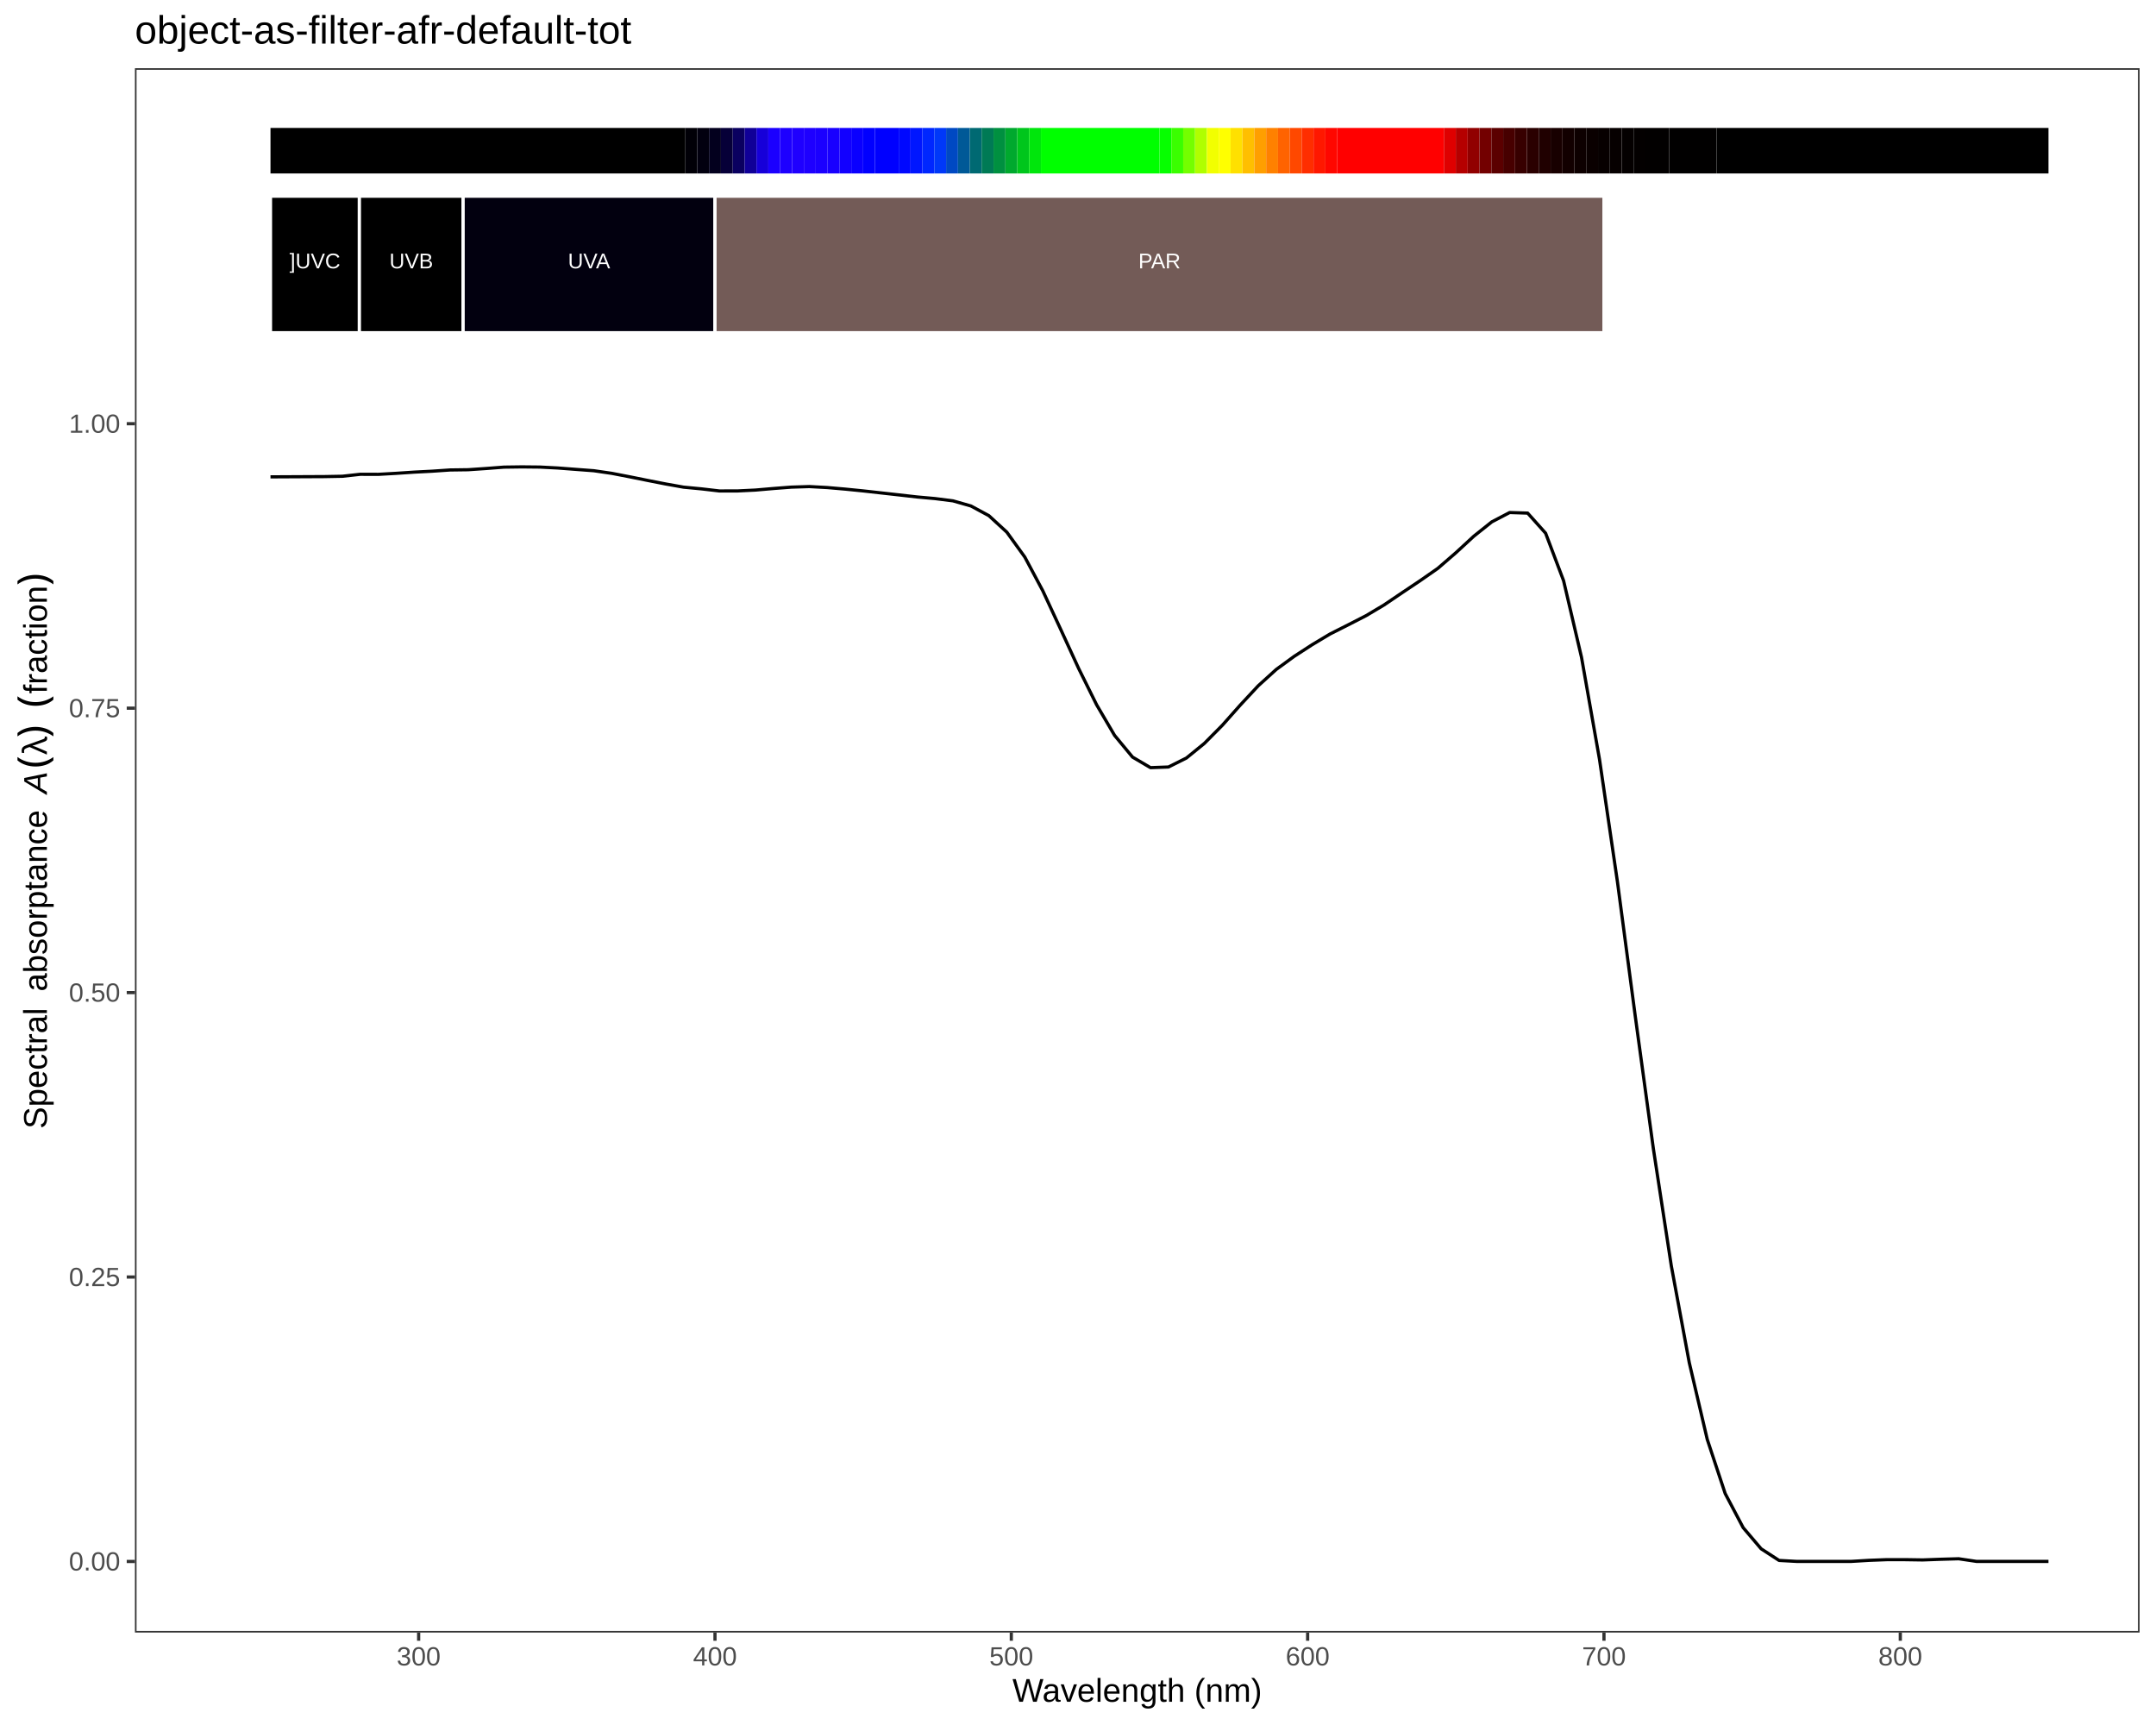
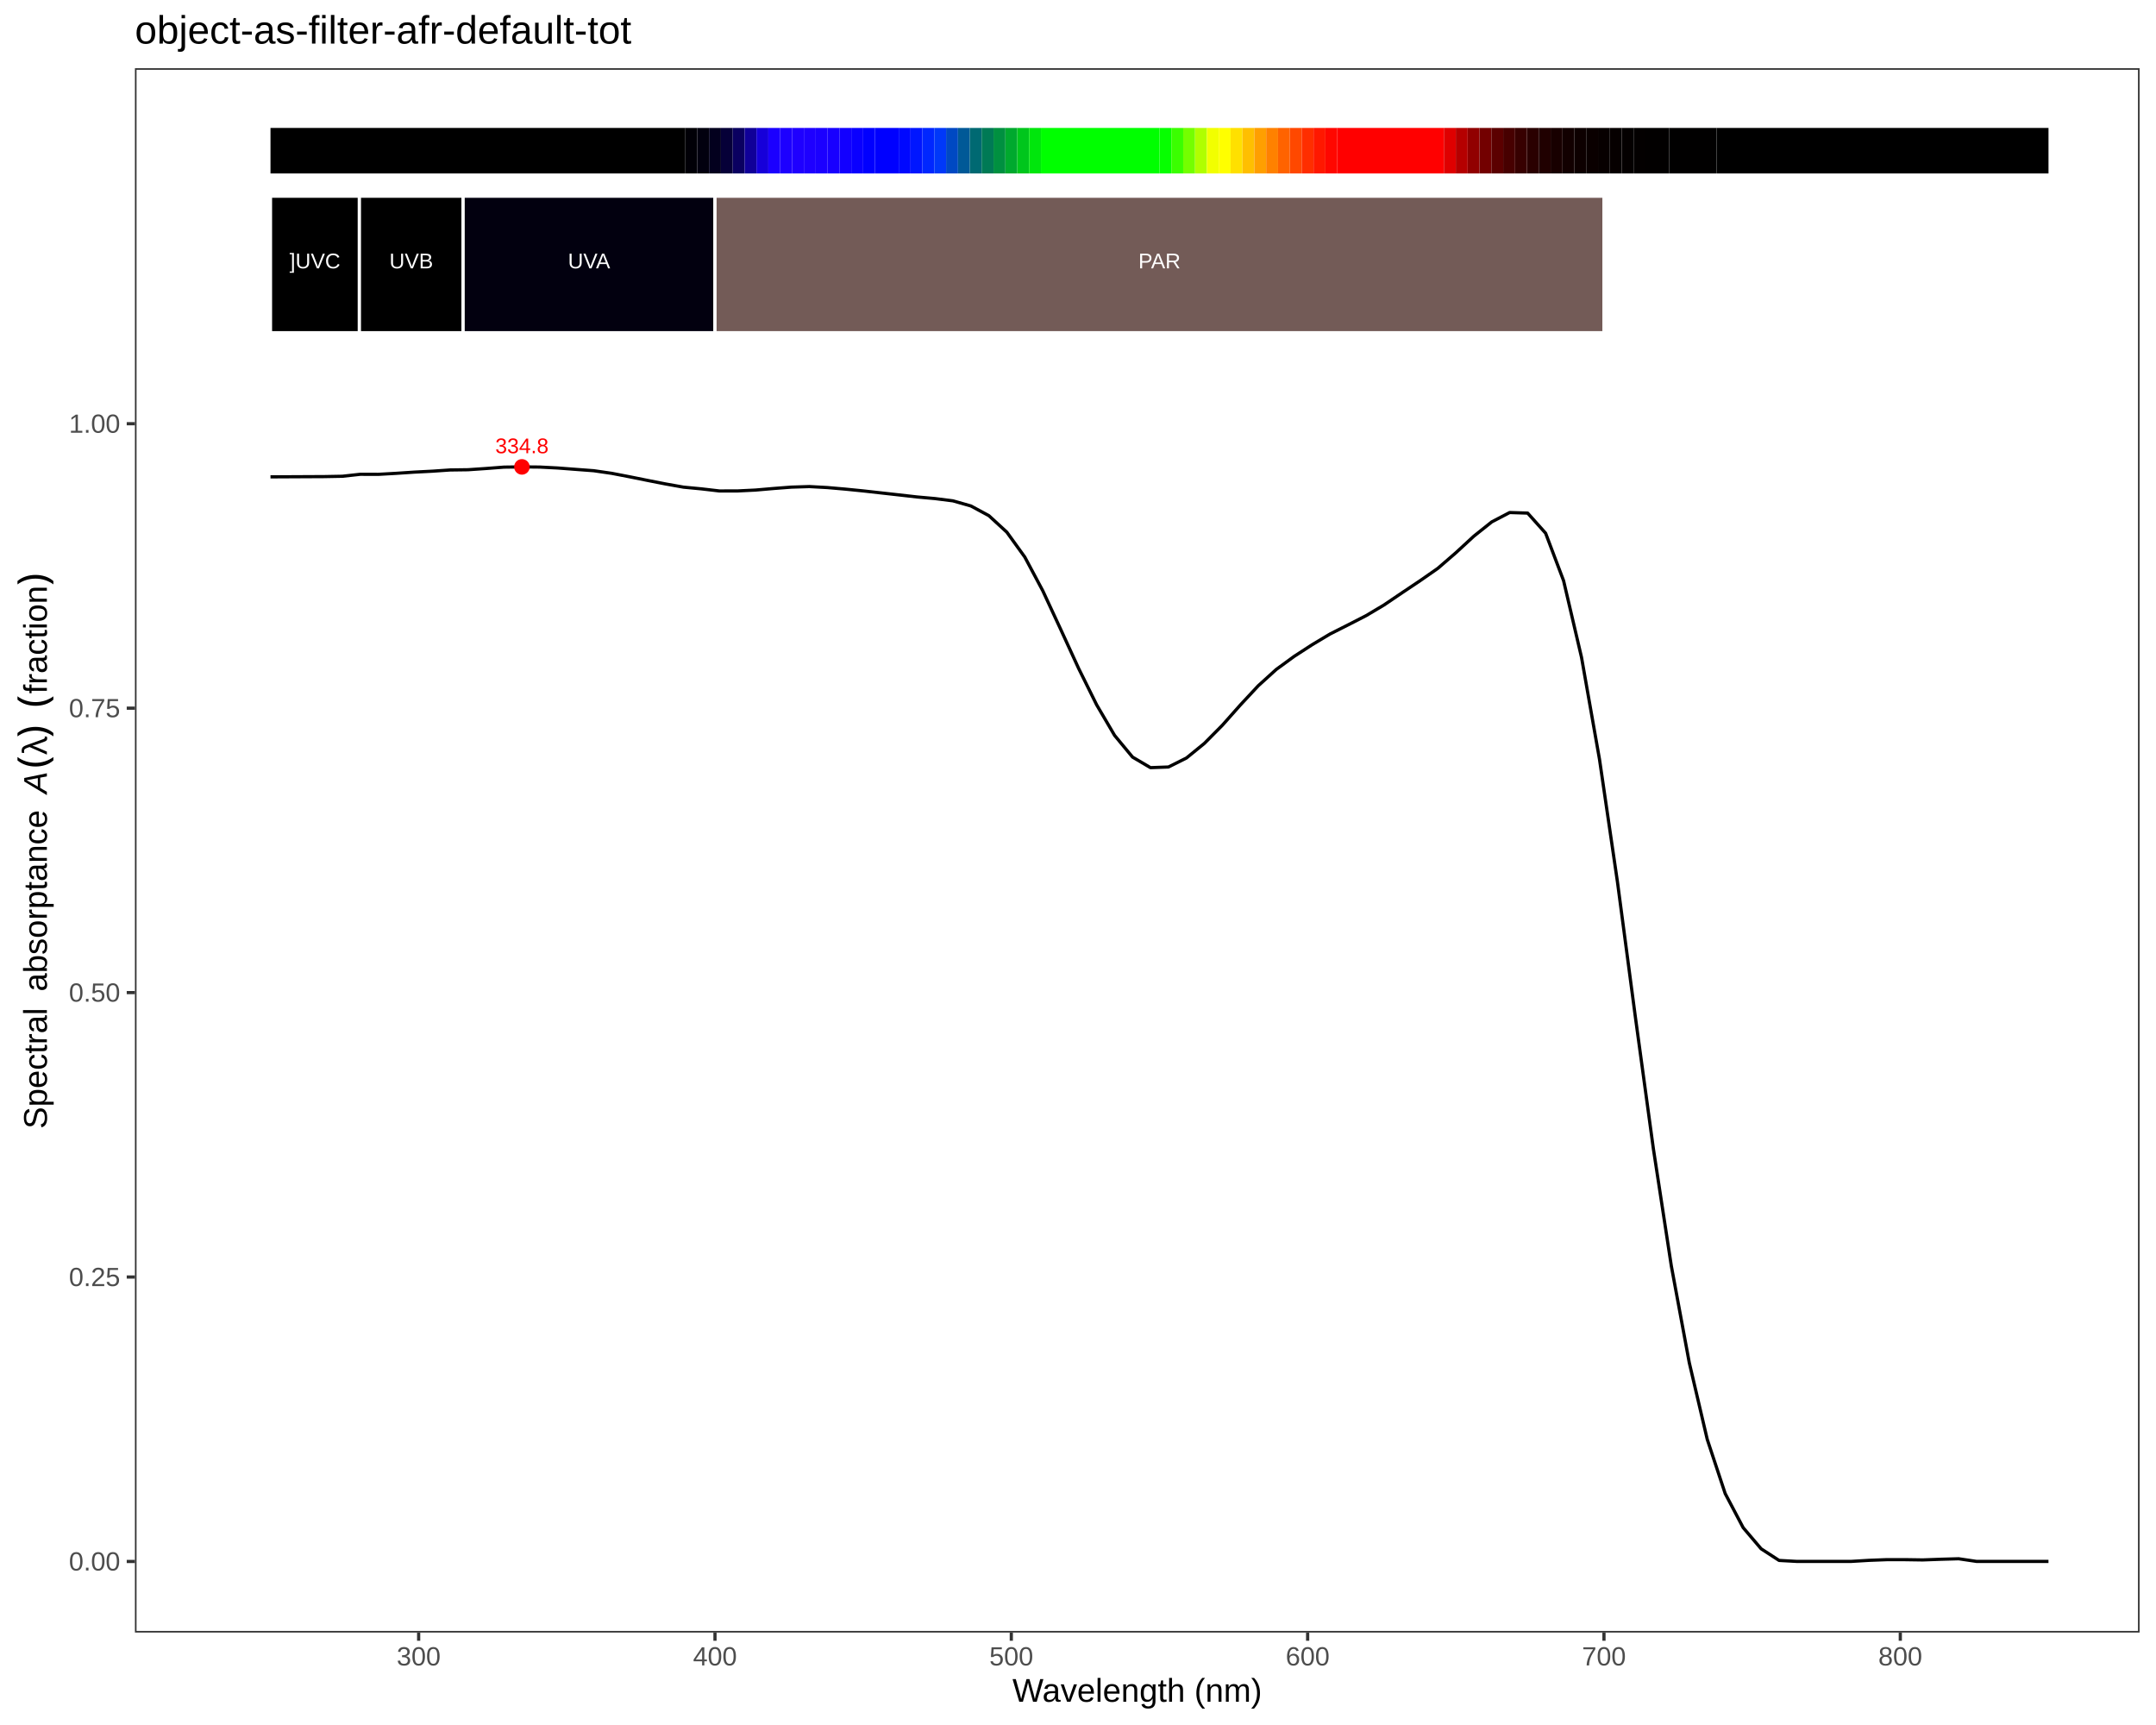
<svg xmlns="http://www.w3.org/2000/svg" viewBox="0 0 720.00 576.00">
  <defs>
    <style type="text/css">
    line, polyline, polygon, path, rect, circle {
      fill: none;
      stroke: #000000;
      stroke-linecap: round;
      stroke-linejoin: round;
      stroke-miterlimit: 10.00;
    }
  </style>
  </defs>
  <rect width="100%" height="100%" style="stroke: none; fill: #FFFFFF;" />
  <rect x="0.00" y="0.00" width="720.00" height="576.00" style="stroke-width: 1.07; stroke: #FFFFFF; fill: #FFFFFF;" />
  <defs>
    <clipPath id="cpNDUuMDZ8NzE0LjUyfDU0NS4xM3wyMi43Nw==">
      <rect x="45.06" y="22.77" width="669.46" height="522.36" />
    </clipPath>
  </defs>
  <rect x="45.06" y="22.77" width="669.46" height="522.36" style="stroke-width: 1.07; stroke: none; fill: #FFFFFF;" clip-path="url(#cpNDUuMDZ8NzE0LjUyfDU0NS4xM3wyMi43Nw==)" />
  <polyline points="90.33,159.23 96.33,159.20 102.33,159.17 108.32,159.14 114.32,159.03 120.32,158.37 126.32,158.39 132.31,158.05 138.31,157.65 144.31,157.34 150.31,156.93 156.30,156.85 162.30,156.44 168.30,155.98 174.30,155.90 180.29,155.96 186.29,156.27 192.29,156.73 198.29,157.18 204.28,158.05 210.28,159.21 216.28,160.42 222.28,161.60 228.28,162.67 234.27,163.24 240.27,163.94 246.27,163.93 252.27,163.64 258.26,163.12 264.26,162.66 270.26,162.47 276.26,162.80 282.25,163.32 288.25,163.92 294.25,164.59 300.25,165.26 306.24,165.94 312.24,166.48 318.24,167.24 324.24,168.95 330.23,172.18 336.23,177.69 342.23,186.00 348.23,197.25 354.22,210.15 360.22,223.22 366.22,235.34 372.22,245.56 378.21,252.80 384.21,256.33 390.21,256.11 396.21,253.11 402.20,248.23 408.20,242.18 414.20,235.42 420.20,228.98 426.19,223.55 432.19,219.17 438.19,215.28 444.19,211.69 450.19,208.66 456.18,205.59 462.18,202.02 468.18,197.96 474.18,193.95 480.17,189.78 486.17,184.59 492.17,179.06 498.17,174.27 504.16,171.14 510.16,171.33 516.16,178.04 522.16,193.90 528.15,219.50 534.15,253.52 540.15,294.47 546.15,339.71 552.14,383.53 558.14,422.70 564.14,455.04 570.14,480.63 576.13,498.72 582.13,510.10 588.13,517.16 594.13,521.05 600.12,521.38 606.12,521.38 612.12,521.38 618.12,521.38 624.11,521.02 630.11,520.79 636.11,520.79 642.11,520.88 648.10,520.66 654.10,520.49 660.10,521.38 666.10,521.38 672.10,521.38 678.09,521.38 684.09,521.38 " style="stroke-width: 1.07; stroke-linecap: butt;" clip-path="url(#cpNDUuMDZ8NzE0LjUyfDU0NS4xM3wyMi43Nw==)" />
+   <g clip-path="url(#cpNDUuMDZ8NzE0LjUyfDU0NS4xM3wyMi43Nw==)">
+     <text x="165.41" y="151.34" style="font-size: 7.11px; fill: #FF0000; font-family: Liberation Sans;" textLength="17.78px" lengthAdjust="spacingAndGlyphs">334.8</text>
+   </g>
+   <circle cx="174.30" cy="155.90" r="1.95pt" style="stroke-width: 0.71; stroke: none; fill: #FF0000;" clip-path="url(#cpNDUuMDZ8NzE0LjUyfDU0NS4xM3wyMi43Nw==)" />
  <rect x="90.33" y="42.72" width="138.54" height="15.20" style="stroke-width: 1.07; stroke: none; stroke-linecap: square; stroke-linejoin: miter; fill: #000000;" clip-path="url(#cpNDUuMDZ8NzE0LjUyfDU0NS4xM3wyMi43Nw==)" />
  <rect x="228.87" y="42.72" width="3.96" height="15.20" style="stroke-width: 1.07; stroke: none; stroke-linecap: square; stroke-linejoin: miter; fill: #010007;" clip-path="url(#cpNDUuMDZ8NzE0LjUyfDU0NS4xM3wyMi43Nw==)" />
  <rect x="232.83" y="42.72" width="3.96" height="15.20" style="stroke-width: 1.07; stroke: none; stroke-linecap: square; stroke-linejoin: miter; fill: #02000F;" clip-path="url(#cpNDUuMDZ8NzE0LjUyfDU0NS4xM3wyMi43Nw==)" />
  <rect x="236.79" y="42.72" width="3.96" height="15.20" style="stroke-width: 1.07; stroke: none; stroke-linecap: square; stroke-linejoin: miter; fill: #03001E;" clip-path="url(#cpNDUuMDZ8NzE0LjUyfDU0NS4xM3wyMi43Nw==)" />
  <rect x="240.75" y="42.72" width="3.96" height="15.20" style="stroke-width: 1.07; stroke: none; stroke-linecap: square; stroke-linejoin: miter; fill: #060038;" clip-path="url(#cpNDUuMDZ8NzE0LjUyfDU0NS4xM3wyMi43Nw==)" />
  <rect x="244.71" y="42.72" width="3.96" height="15.20" style="stroke-width: 1.07; stroke: none; stroke-linecap: square; stroke-linejoin: miter; fill: #0A0060;" clip-path="url(#cpNDUuMDZ8NzE0LjUyfDU0NS4xM3wyMi43Nw==)" />
  <rect x="248.67" y="42.72" width="3.96" height="15.20" style="stroke-width: 1.07; stroke: none; stroke-linecap: square; stroke-linejoin: miter; fill: #100098;" clip-path="url(#cpNDUuMDZ8NzE0LjUyfDU0NS4xM3wyMi43Nw==)" />
  <rect x="252.63" y="42.72" width="3.96" height="15.20" style="stroke-width: 1.07; stroke: none; stroke-linecap: square; stroke-linejoin: miter; fill: #1600D9;" clip-path="url(#cpNDUuMDZ8NzE0LjUyfDU0NS4xM3wyMi43Nw==)" />
  <rect x="256.58" y="42.72" width="3.96" height="15.20" style="stroke-width: 1.07; stroke: none; stroke-linecap: square; stroke-linejoin: miter; fill: #1B00FF;" clip-path="url(#cpNDUuMDZ8NzE0LjUyfDU0NS4xM3wyMi43Nw==)" />
  <rect x="260.54" y="42.72" width="3.96" height="15.20" style="stroke-width: 1.07; stroke: none; stroke-linecap: square; stroke-linejoin: miter; fill: #1D00FF;" clip-path="url(#cpNDUuMDZ8NzE0LjUyfDU0NS4xM3wyMi43Nw==)" />
  <rect x="264.50" y="42.72" width="3.96" height="15.20" style="stroke-width: 1.07; stroke: none; stroke-linecap: square; stroke-linejoin: miter; fill: #1F00FF;" clip-path="url(#cpNDUuMDZ8NzE0LjUyfDU0NS4xM3wyMi43Nw==)" />
  <rect x="268.46" y="42.72" width="3.96" height="15.20" style="stroke-width: 1.07; stroke: none; stroke-linecap: square; stroke-linejoin: miter; fill: #1E00FF;" clip-path="url(#cpNDUuMDZ8NzE0LjUyfDU0NS4xM3wyMi43Nw==)" />
  <rect x="272.42" y="42.72" width="3.96" height="15.20" style="stroke-width: 1.07; stroke: none; stroke-linecap: square; stroke-linejoin: miter; fill: #1B00FF;" clip-path="url(#cpNDUuMDZ8NzE0LjUyfDU0NS4xM3wyMi43Nw==)" />
  <rect x="276.38" y="42.72" width="3.96" height="15.20" style="stroke-width: 1.07; stroke: none; stroke-linecap: square; stroke-linejoin: miter; fill: #1800FF;" clip-path="url(#cpNDUuMDZ8NzE0LjUyfDU0NS4xM3wyMi43Nw==)" />
  <rect x="280.33" y="42.72" width="3.96" height="15.20" style="stroke-width: 1.07; stroke: none; stroke-linecap: square; stroke-linejoin: miter; fill: #1200FF;" clip-path="url(#cpNDUuMDZ8NzE0LjUyfDU0NS4xM3wyMi43Nw==)" />
  <rect x="284.29" y="42.72" width="3.96" height="15.20" style="stroke-width: 1.07; stroke: none; stroke-linecap: square; stroke-linejoin: miter; fill: #0A00FF;" clip-path="url(#cpNDUuMDZ8NzE0LjUyfDU0NS4xM3wyMi43Nw==)" />
  <rect x="288.25" y="42.72" width="3.96" height="15.20" style="stroke-width: 1.07; stroke: none; stroke-linecap: square; stroke-linejoin: miter; fill: #0100FF;" clip-path="url(#cpNDUuMDZ8NzE0LjUyfDU0NS4xM3wyMi43Nw==)" />
  <rect x="292.21" y="42.72" width="7.92" height="15.20" style="stroke-width: 1.07; stroke: none; stroke-linecap: square; stroke-linejoin: miter; fill: #0000FF;" clip-path="url(#cpNDUuMDZ8NzE0LjUyfDU0NS4xM3wyMi43Nw==)" />
  <rect x="300.13" y="42.72" width="3.96" height="15.20" style="stroke-width: 1.07; stroke: none; stroke-linecap: square; stroke-linejoin: miter; fill: #0008FF;" clip-path="url(#cpNDUuMDZ8NzE0LjUyfDU0NS4xM3wyMi43Nw==)" />
  <rect x="304.08" y="42.72" width="3.96" height="15.20" style="stroke-width: 1.07; stroke: none; stroke-linecap: square; stroke-linejoin: miter; fill: #0016FF;" clip-path="url(#cpNDUuMDZ8NzE0LjUyfDU0NS4xM3wyMi43Nw==)" />
  <rect x="308.04" y="42.72" width="3.96" height="15.20" style="stroke-width: 1.07; stroke: none; stroke-linecap: square; stroke-linejoin: miter; fill: #0027FF;" clip-path="url(#cpNDUuMDZ8NzE0LjUyfDU0NS4xM3wyMi43Nw==)" />
  <rect x="312.00" y="42.72" width="3.96" height="15.20" style="stroke-width: 1.07; stroke: none; stroke-linecap: square; stroke-linejoin: miter; fill: #0038F9;" clip-path="url(#cpNDUuMDZ8NzE0LjUyfDU0NS4xM3wyMi43Nw==)" />
  <rect x="315.96" y="42.72" width="3.96" height="15.20" style="stroke-width: 1.07; stroke: none; stroke-linecap: square; stroke-linejoin: miter; fill: #0049C3;" clip-path="url(#cpNDUuMDZ8NzE0LjUyfDU0NS4xM3wyMi43Nw==)" />
  <rect x="319.92" y="42.72" width="3.96" height="15.20" style="stroke-width: 1.07; stroke: none; stroke-linecap: square; stroke-linejoin: miter; fill: #005997;" clip-path="url(#cpNDUuMDZ8NzE0LjUyfDU0NS4xM3wyMi43Nw==)" />
  <rect x="323.88" y="42.72" width="3.96" height="15.20" style="stroke-width: 1.07; stroke: none; stroke-linecap: square; stroke-linejoin: miter; fill: #006972;" clip-path="url(#cpNDUuMDZ8NzE0LjUyfDU0NS4xM3wyMi43Nw==)" />
  <rect x="327.83" y="42.72" width="3.96" height="15.20" style="stroke-width: 1.07; stroke: none; stroke-linecap: square; stroke-linejoin: miter; fill: #007A55;" clip-path="url(#cpNDUuMDZ8NzE0LjUyfDU0NS4xM3wyMi43Nw==)" />
  <rect x="331.79" y="42.72" width="3.96" height="15.20" style="stroke-width: 1.07; stroke: none; stroke-linecap: square; stroke-linejoin: miter; fill: #009040;" clip-path="url(#cpNDUuMDZ8NzE0LjUyfDU0NS4xM3wyMi43Nw==)" />
  <rect x="335.75" y="42.72" width="3.96" height="15.20" style="stroke-width: 1.07; stroke: none; stroke-linecap: square; stroke-linejoin: miter; fill: #00A92E;" clip-path="url(#cpNDUuMDZ8NzE0LjUyfDU0NS4xM3wyMi43Nw==)" />
  <rect x="339.71" y="42.72" width="3.96" height="15.20" style="stroke-width: 1.07; stroke: none; stroke-linecap: square; stroke-linejoin: miter; fill: #00C61C;" clip-path="url(#cpNDUuMDZ8NzE0LjUyfDU0NS4xM3wyMi43Nw==)" />
  <rect x="343.67" y="42.72" width="3.96" height="15.20" style="stroke-width: 1.07; stroke: none; stroke-linecap: square; stroke-linejoin: miter; fill: #00E60C;" clip-path="url(#cpNDUuMDZ8NzE0LjUyfDU0NS4xM3wyMi43Nw==)" />
  <rect x="347.63" y="42.72" width="39.58" height="15.20" style="stroke-width: 1.07; stroke: none; stroke-linecap: square; stroke-linejoin: miter; fill: #00FF00;" clip-path="url(#cpNDUuMDZ8NzE0LjUyfDU0NS4xM3wyMi43Nw==)" />
  <rect x="387.21" y="42.72" width="3.96" height="15.20" style="stroke-width: 1.07; stroke: none; stroke-linecap: square; stroke-linejoin: miter; fill: #06FF00;" clip-path="url(#cpNDUuMDZ8NzE0LjUyfDU0NS4xM3wyMi43Nw==)" />
  <rect x="391.17" y="42.72" width="3.96" height="15.20" style="stroke-width: 1.07; stroke: none; stroke-linecap: square; stroke-linejoin: miter; fill: #3AFF00;" clip-path="url(#cpNDUuMDZ8NzE0LjUyfDU0NS4xM3wyMi43Nw==)" />
  <rect x="395.13" y="42.72" width="3.96" height="15.20" style="stroke-width: 1.07; stroke: none; stroke-linecap: square; stroke-linejoin: miter; fill: #74FF00;" clip-path="url(#cpNDUuMDZ8NzE0LjUyfDU0NS4xM3wyMi43Nw==)" />
  <rect x="399.09" y="42.72" width="3.96" height="15.20" style="stroke-width: 1.07; stroke: none; stroke-linecap: square; stroke-linejoin: miter; fill: #B0FF00;" clip-path="url(#cpNDUuMDZ8NzE0LjUyfDU0NS4xM3wyMi43Nw==)" />
  <rect x="403.04" y="42.72" width="3.96" height="15.20" style="stroke-width: 1.07; stroke: none; stroke-linecap: square; stroke-linejoin: miter; fill: #F2FF00;" clip-path="url(#cpNDUuMDZ8NzE0LjUyfDU0NS4xM3wyMi43Nw==)" />
  <rect x="407.00" y="42.72" width="3.96" height="15.20" style="stroke-width: 1.07; stroke: none; stroke-linecap: square; stroke-linejoin: miter; fill: #FFFF00;" clip-path="url(#cpNDUuMDZ8NzE0LjUyfDU0NS4xM3wyMi43Nw==)" />
  <rect x="410.96" y="42.72" width="3.96" height="15.20" style="stroke-width: 1.07; stroke: none; stroke-linecap: square; stroke-linejoin: miter; fill: #FFE000;" clip-path="url(#cpNDUuMDZ8NzE0LjUyfDU0NS4xM3wyMi43Nw==)" />
  <rect x="414.92" y="42.72" width="3.96" height="15.20" style="stroke-width: 1.07; stroke: none; stroke-linecap: square; stroke-linejoin: miter; fill: #FFBF00;" clip-path="url(#cpNDUuMDZ8NzE0LjUyfDU0NS4xM3wyMi43Nw==)" />
  <rect x="418.88" y="42.72" width="3.96" height="15.20" style="stroke-width: 1.07; stroke: none; stroke-linecap: square; stroke-linejoin: miter; fill: #FF9F00;" clip-path="url(#cpNDUuMDZ8NzE0LjUyfDU0NS4xM3wyMi43Nw==)" />
  <rect x="422.84" y="42.72" width="3.96" height="15.20" style="stroke-width: 1.07; stroke: none; stroke-linecap: square; stroke-linejoin: miter; fill: #FF8100;" clip-path="url(#cpNDUuMDZ8NzE0LjUyfDU0NS4xM3wyMi43Nw==)" />
  <rect x="426.79" y="42.72" width="3.96" height="15.20" style="stroke-width: 1.07; stroke: none; stroke-linecap: square; stroke-linejoin: miter; fill: #FF6300;" clip-path="url(#cpNDUuMDZ8NzE0LjUyfDU0NS4xM3wyMi43Nw==)" />
  <rect x="430.75" y="42.72" width="3.96" height="15.20" style="stroke-width: 1.07; stroke: none; stroke-linecap: square; stroke-linejoin: miter; fill: #FF4800;" clip-path="url(#cpNDUuMDZ8NzE0LjUyfDU0NS4xM3wyMi43Nw==)" />
  <rect x="434.71" y="42.72" width="3.96" height="15.20" style="stroke-width: 1.07; stroke: none; stroke-linecap: square; stroke-linejoin: miter; fill: #FF2E00;" clip-path="url(#cpNDUuMDZ8NzE0LjUyfDU0NS4xM3wyMi43Nw==)" />
  <rect x="438.67" y="42.72" width="3.96" height="15.20" style="stroke-width: 1.07; stroke: none; stroke-linecap: square; stroke-linejoin: miter; fill: #FF1800;" clip-path="url(#cpNDUuMDZ8NzE0LjUyfDU0NS4xM3wyMi43Nw==)" />
  <rect x="442.63" y="42.72" width="3.96" height="15.20" style="stroke-width: 1.07; stroke: none; stroke-linecap: square; stroke-linejoin: miter; fill: #FF0700;" clip-path="url(#cpNDUuMDZ8NzE0LjUyfDU0NS4xM3wyMi43Nw==)" />
  <rect x="446.59" y="42.72" width="35.63" height="15.20" style="stroke-width: 1.07; stroke: none; stroke-linecap: square; stroke-linejoin: miter; fill: #FF0000;" clip-path="url(#cpNDUuMDZ8NzE0LjUyfDU0NS4xM3wyMi43Nw==)" />
  <rect x="482.21" y="42.72" width="3.96" height="15.20" style="stroke-width: 1.07; stroke: none; stroke-linecap: square; stroke-linejoin: miter; fill: #DF0000;" clip-path="url(#cpNDUuMDZ8NzE0LjUyfDU0NS4xM3wyMi43Nw==)" />
  <rect x="486.17" y="42.72" width="3.96" height="15.20" style="stroke-width: 1.07; stroke: none; stroke-linecap: square; stroke-linejoin: miter; fill: #B50000;" clip-path="url(#cpNDUuMDZ8NzE0LjUyfDU0NS4xM3wyMi43Nw==)" />
  <rect x="490.13" y="42.72" width="3.96" height="15.20" style="stroke-width: 1.07; stroke: none; stroke-linecap: square; stroke-linejoin: miter; fill: #910000;" clip-path="url(#cpNDUuMDZ8NzE0LjUyfDU0NS4xM3wyMi43Nw==)" />
  <rect x="494.09" y="42.72" width="3.96" height="15.20" style="stroke-width: 1.07; stroke: none; stroke-linecap: square; stroke-linejoin: miter; fill: #730000;" clip-path="url(#cpNDUuMDZ8NzE0LjUyfDU0NS4xM3wyMi43Nw==)" />
  <rect x="498.05" y="42.72" width="3.96" height="15.20" style="stroke-width: 1.07; stroke: none; stroke-linecap: square; stroke-linejoin: miter; fill: #5B0000;" clip-path="url(#cpNDUuMDZ8NzE0LjUyfDU0NS4xM3wyMi43Nw==)" />
  <rect x="502.00" y="42.72" width="3.96" height="15.20" style="stroke-width: 1.07; stroke: none; stroke-linecap: square; stroke-linejoin: miter; fill: #470000;" clip-path="url(#cpNDUuMDZ8NzE0LjUyfDU0NS4xM3wyMi43Nw==)" />
  <rect x="505.96" y="42.72" width="3.96" height="15.20" style="stroke-width: 1.07; stroke: none; stroke-linecap: square; stroke-linejoin: miter; fill: #370000;" clip-path="url(#cpNDUuMDZ8NzE0LjUyfDU0NS4xM3wyMi43Nw==)" />
  <rect x="509.92" y="42.72" width="3.96" height="15.20" style="stroke-width: 1.07; stroke: none; stroke-linecap: square; stroke-linejoin: miter; fill: #2A0000;" clip-path="url(#cpNDUuMDZ8NzE0LjUyfDU0NS4xM3wyMi43Nw==)" />
  <rect x="513.88" y="42.72" width="3.96" height="15.20" style="stroke-width: 1.07; stroke: none; stroke-linecap: square; stroke-linejoin: miter; fill: #200000;" clip-path="url(#cpNDUuMDZ8NzE0LjUyfDU0NS4xM3wyMi43Nw==)" />
  <rect x="517.84" y="42.72" width="3.96" height="15.20" style="stroke-width: 1.07; stroke: none; stroke-linecap: square; stroke-linejoin: miter; fill: #180000;" clip-path="url(#cpNDUuMDZ8NzE0LjUyfDU0NS4xM3wyMi43Nw==)" />
  <rect x="521.80" y="42.72" width="3.96" height="15.20" style="stroke-width: 1.07; stroke: none; stroke-linecap: square; stroke-linejoin: miter; fill: #120000;" clip-path="url(#cpNDUuMDZ8NzE0LjUyfDU0NS4xM3wyMi43Nw==)" />
  <rect x="525.75" y="42.72" width="3.96" height="15.20" style="stroke-width: 1.07; stroke: none; stroke-linecap: square; stroke-linejoin: miter; fill: #0D0000;" clip-path="url(#cpNDUuMDZ8NzE0LjUyfDU0NS4xM3wyMi43Nw==)" />
  <rect x="529.71" y="42.72" width="3.96" height="15.20" style="stroke-width: 1.07; stroke: none; stroke-linecap: square; stroke-linejoin: miter; fill: #0A0000;" clip-path="url(#cpNDUuMDZ8NzE0LjUyfDU0NS4xM3wyMi43Nw==)" />
  <rect x="533.67" y="42.72" width="3.96" height="15.20" style="stroke-width: 1.07; stroke: none; stroke-linecap: square; stroke-linejoin: miter; fill: #070000;" clip-path="url(#cpNDUuMDZ8NzE0LjUyfDU0NS4xM3wyMi43Nw==)" />
  <rect x="537.63" y="42.72" width="3.96" height="15.20" style="stroke-width: 1.07; stroke: none; stroke-linecap: square; stroke-linejoin: miter; fill: #060000;" clip-path="url(#cpNDUuMDZ8NzE0LjUyfDU0NS4xM3wyMi43Nw==)" />
  <rect x="541.59" y="42.72" width="3.96" height="15.20" style="stroke-width: 1.07; stroke: none; stroke-linecap: square; stroke-linejoin: miter; fill: #040000;" clip-path="url(#cpNDUuMDZ8NzE0LjUyfDU0NS4xM3wyMi43Nw==)" />
  <rect x="545.55" y="42.72" width="3.96" height="15.20" style="stroke-width: 1.07; stroke: none; stroke-linecap: square; stroke-linejoin: miter; fill: #030000;" clip-path="url(#cpNDUuMDZ8NzE0LjUyfDU0NS4xM3wyMi43Nw==)" />
  <rect x="549.50" y="42.72" width="7.92" height="15.20" style="stroke-width: 1.07; stroke: none; stroke-linecap: square; stroke-linejoin: miter; fill: #020000;" clip-path="url(#cpNDUuMDZ8NzE0LjUyfDU0NS4xM3wyMi43Nw==)" />
  <rect x="557.42" y="42.72" width="15.83" height="15.20" style="stroke-width: 1.07; stroke: none; stroke-linecap: square; stroke-linejoin: miter; fill: #010000;" clip-path="url(#cpNDUuMDZ8NzE0LjUyfDU0NS4xM3wyMi43Nw==)" />
  <rect x="573.26" y="42.72" width="110.84" height="15.20" style="stroke-width: 1.07; stroke: none; stroke-linecap: square; stroke-linejoin: miter; fill: #000000;" clip-path="url(#cpNDUuMDZ8NzE0LjUyfDU0NS4xM3wyMi43Nw==)" />
  <rect x="90.33" y="65.51" width="29.69" height="45.59" style="stroke-width: 1.07; stroke: #FFFFFF; stroke-linecap: square; stroke-linejoin: miter; fill: #000000;" clip-path="url(#cpNDUuMDZ8NzE0LjUyfDU0NS4xM3wyMi43Nw==)" />
  <rect x="120.02" y="65.51" width="34.64" height="45.59" style="stroke-width: 1.07; stroke: #FFFFFF; stroke-linecap: square; stroke-linejoin: miter; fill: #000000;" clip-path="url(#cpNDUuMDZ8NzE0LjUyfDU0NS4xM3wyMi43Nw==)" />
  <rect x="154.66" y="65.51" width="84.12" height="45.59" style="stroke-width: 1.07; stroke: #FFFFFF; stroke-linecap: square; stroke-linejoin: miter; fill: #02000F;" clip-path="url(#cpNDUuMDZ8NzE0LjUyfDU0NS4xM3wyMi43Nw==)" />
  <rect x="238.77" y="65.51" width="296.88" height="45.59" style="stroke-width: 1.07; stroke: #FFFFFF; stroke-linecap: square; stroke-linejoin: miter; fill: #735B57;" clip-path="url(#cpNDUuMDZ8NzE0LjUyfDU0NS4xM3wyMi43Nw==)" />
  <g clip-path="url(#cpNDUuMDZ8NzE0LjUyfDU0NS4xM3wyMi43Nw==)">
    <text x="96.68" y="89.61" style="font-size: 7.11px; fill: #FFFFFF; font-family: Liberation Sans;" textLength="16.98px" lengthAdjust="spacingAndGlyphs">]UVC</text>
  </g>
  <g clip-path="url(#cpNDUuMDZ8NzE0LjUyfDU0NS4xM3wyMi43Nw==)">
    <text x="130.03" y="89.61" style="font-size: 7.11px; fill: #FFFFFF; font-family: Liberation Sans;" textLength="14.61px" lengthAdjust="spacingAndGlyphs">UVB</text>
  </g>
  <g clip-path="url(#cpNDUuMDZ8NzE0LjUyfDU0NS4xM3wyMi43Nw==)">
    <text x="189.67" y="89.61" style="font-size: 7.11px; fill: #FFFFFF; font-family: Liberation Sans;" textLength="14.08px" lengthAdjust="spacingAndGlyphs">UVA</text>
  </g>
  <g clip-path="url(#cpNDUuMDZ8NzE0LjUyfDU0NS4xM3wyMi43Nw==)">
    <text x="380.17" y="89.61" style="font-size: 7.11px; fill: #FFFFFF; font-family: Liberation Sans;" textLength="14.08px" lengthAdjust="spacingAndGlyphs">PAR</text>
  </g>
  <rect x="45.06" y="22.77" width="669.46" height="522.36" style="stroke-width: 1.07; stroke: #333333;" clip-path="url(#cpNDUuMDZ8NzE0LjUyfDU0NS4xM3wyMi43Nw==)" />
  <defs>
    <clipPath id="cpMC4wMHw3MjAuMDB8NTc2LjAwfDAuMDA=">
      <rect x="0.00" y="0.00" width="720.00" height="576.00" />
    </clipPath>
  </defs>
  <g clip-path="url(#cpMC4wMHw3MjAuMDB8NTc2LjAwfDAuMDA=)">
    <text x="23.02" y="524.41" style="font-size: 8.80px; fill: #4D4D4D; font-family: Liberation Sans;" textLength="17.11px" lengthAdjust="spacingAndGlyphs">0.00</text>
  </g>
  <g clip-path="url(#cpMC4wMHw3MjAuMDB8NTc2LjAwfDAuMDA=)">
    <text x="23.02" y="429.44" style="font-size: 8.80px; fill: #4D4D4D; font-family: Liberation Sans;" textLength="17.11px" lengthAdjust="spacingAndGlyphs">0.25</text>
  </g>
  <g clip-path="url(#cpMC4wMHw3MjAuMDB8NTc2LjAwfDAuMDA=)">
    <text x="23.02" y="334.46" style="font-size: 8.80px; fill: #4D4D4D; font-family: Liberation Sans;" textLength="17.11px" lengthAdjust="spacingAndGlyphs">0.50</text>
  </g>
  <g clip-path="url(#cpMC4wMHw3MjAuMDB8NTc2LjAwfDAuMDA=)">
    <text x="23.02" y="239.49" style="font-size: 8.80px; fill: #4D4D4D; font-family: Liberation Sans;" textLength="17.11px" lengthAdjust="spacingAndGlyphs">0.75</text>
  </g>
  <g clip-path="url(#cpMC4wMHw3MjAuMDB8NTc2LjAwfDAuMDA=)">
    <text x="23.02" y="144.51" style="font-size: 8.80px; fill: #4D4D4D; font-family: Liberation Sans;" textLength="17.11px" lengthAdjust="spacingAndGlyphs">1.00</text>
  </g>
  <polyline points="42.32,521.39 45.06,521.39 " style="stroke-width: 1.07; stroke: #333333; stroke-linecap: butt;" clip-path="url(#cpMC4wMHw3MjAuMDB8NTc2LjAwfDAuMDA=)" />
  <polyline points="42.32,426.41 45.06,426.41 " style="stroke-width: 1.07; stroke: #333333; stroke-linecap: butt;" clip-path="url(#cpMC4wMHw3MjAuMDB8NTc2LjAwfDAuMDA=)" />
  <polyline points="42.32,331.44 45.06,331.44 " style="stroke-width: 1.07; stroke: #333333; stroke-linecap: butt;" clip-path="url(#cpMC4wMHw3MjAuMDB8NTc2LjAwfDAuMDA=)" />
  <polyline points="42.32,236.46 45.06,236.46 " style="stroke-width: 1.07; stroke: #333333; stroke-linecap: butt;" clip-path="url(#cpMC4wMHw3MjAuMDB8NTc2LjAwfDAuMDA=)" />
  <polyline points="42.32,141.49 45.06,141.49 " style="stroke-width: 1.07; stroke: #333333; stroke-linecap: butt;" clip-path="url(#cpMC4wMHw3MjAuMDB8NTc2LjAwfDAuMDA=)" />
  <polyline points="139.81,547.87 139.81,545.13 " style="stroke-width: 1.07; stroke: #333333; stroke-linecap: butt;" clip-path="url(#cpMC4wMHw3MjAuMDB8NTc2LjAwfDAuMDA=)" />
  <polyline points="238.77,547.87 238.77,545.13 " style="stroke-width: 1.07; stroke: #333333; stroke-linecap: butt;" clip-path="url(#cpMC4wMHw3MjAuMDB8NTc2LjAwfDAuMDA=)" />
  <polyline points="337.73,547.87 337.73,545.13 " style="stroke-width: 1.07; stroke: #333333; stroke-linecap: butt;" clip-path="url(#cpMC4wMHw3MjAuMDB8NTc2LjAwfDAuMDA=)" />
  <polyline points="436.69,547.87 436.69,545.13 " style="stroke-width: 1.07; stroke: #333333; stroke-linecap: butt;" clip-path="url(#cpMC4wMHw3MjAuMDB8NTc2LjAwfDAuMDA=)" />
  <polyline points="535.65,547.87 535.65,545.13 " style="stroke-width: 1.07; stroke: #333333; stroke-linecap: butt;" clip-path="url(#cpMC4wMHw3MjAuMDB8NTc2LjAwfDAuMDA=)" />
  <polyline points="634.61,547.87 634.61,545.13 " style="stroke-width: 1.07; stroke: #333333; stroke-linecap: butt;" clip-path="url(#cpMC4wMHw3MjAuMDB8NTc2LjAwfDAuMDA=)" />
  <g clip-path="url(#cpMC4wMHw3MjAuMDB8NTc2LjAwfDAuMDA=)">
    <text x="132.48" y="556.11" style="font-size: 8.80px; fill: #4D4D4D; font-family: Liberation Sans;" textLength="14.67px" lengthAdjust="spacingAndGlyphs">300</text>
  </g>
  <g clip-path="url(#cpMC4wMHw3MjAuMDB8NTc2LjAwfDAuMDA=)">
    <text x="231.43" y="556.11" style="font-size: 8.80px; fill: #4D4D4D; font-family: Liberation Sans;" textLength="14.67px" lengthAdjust="spacingAndGlyphs">400</text>
  </g>
  <g clip-path="url(#cpMC4wMHw3MjAuMDB8NTc2LjAwfDAuMDA=)">
    <text x="330.39" y="556.11" style="font-size: 8.80px; fill: #4D4D4D; font-family: Liberation Sans;" textLength="14.67px" lengthAdjust="spacingAndGlyphs">500</text>
  </g>
  <g clip-path="url(#cpMC4wMHw3MjAuMDB8NTc2LjAwfDAuMDA=)">
    <text x="429.35" y="556.11" style="font-size: 8.80px; fill: #4D4D4D; font-family: Liberation Sans;" textLength="14.67px" lengthAdjust="spacingAndGlyphs">600</text>
  </g>
  <g clip-path="url(#cpMC4wMHw3MjAuMDB8NTc2LjAwfDAuMDA=)">
    <text x="528.31" y="556.11" style="font-size: 8.80px; fill: #4D4D4D; font-family: Liberation Sans;" textLength="14.67px" lengthAdjust="spacingAndGlyphs">700</text>
  </g>
  <g clip-path="url(#cpMC4wMHw3MjAuMDB8NTc2LjAwfDAuMDA=)">
    <text x="627.27" y="556.11" style="font-size: 8.80px; fill: #4D4D4D; font-family: Liberation Sans;" textLength="14.67px" lengthAdjust="spacingAndGlyphs">800</text>
  </g>
  <g clip-path="url(#cpMC4wMHw3MjAuMDB8NTc2LjAwfDAuMDA=)">
    <text x="338.10" y="568.24" style="font-size: 11.00px; font-family: Liberation Sans;" textLength="83.38px" lengthAdjust="spacingAndGlyphs">Wavelength (nm)</text>
  </g>
  <g clip-path="url(#cpMC4wMHw3MjAuMDB8NTc2LjAwfDAuMDA=)">
    <text transform="translate(15.65,376.93) rotate(-90)" style="font-size: 11.00px; font-family: Liberation Sans;" textLength="7.34px" lengthAdjust="spacingAndGlyphs">S</text>
  </g>
  <g clip-path="url(#cpMC4wMHw3MjAuMDB8NTc2LjAwfDAuMDA=)">
    <text transform="translate(15.65,369.59) rotate(-90)" style="font-size: 11.00px; font-family: Liberation Sans;" textLength="6.12px" lengthAdjust="spacingAndGlyphs">p</text>
  </g>
  <g clip-path="url(#cpMC4wMHw3MjAuMDB8NTc2LjAwfDAuMDA=)">
    <text transform="translate(15.65,363.46) rotate(-90)" style="font-size: 11.00px; font-family: Liberation Sans;" textLength="6.12px" lengthAdjust="spacingAndGlyphs">e</text>
  </g>
  <g clip-path="url(#cpMC4wMHw3MjAuMDB8NTc2LjAwfDAuMDA=)">
    <text transform="translate(15.65,357.34) rotate(-90)" style="font-size: 11.00px; font-family: Liberation Sans;" textLength="5.50px" lengthAdjust="spacingAndGlyphs">c</text>
  </g>
  <g clip-path="url(#cpMC4wMHw3MjAuMDB8NTc2LjAwfDAuMDA=)">
    <text transform="translate(15.65,351.84) rotate(-90)" style="font-size: 11.00px; font-family: Liberation Sans;" textLength="3.06px" lengthAdjust="spacingAndGlyphs">t</text>
  </g>
  <g clip-path="url(#cpMC4wMHw3MjAuMDB8NTc2LjAwfDAuMDA=)">
    <text transform="translate(15.65,348.78) rotate(-90)" style="font-size: 11.00px; font-family: Liberation Sans;" textLength="3.66px" lengthAdjust="spacingAndGlyphs">r</text>
  </g>
  <g clip-path="url(#cpMC4wMHw3MjAuMDB8NTc2LjAwfDAuMDA=)">
    <text transform="translate(15.65,345.12) rotate(-90)" style="font-size: 11.00px; font-family: Liberation Sans;" textLength="6.12px" lengthAdjust="spacingAndGlyphs">a</text>
  </g>
  <g clip-path="url(#cpMC4wMHw3MjAuMDB8NTc2LjAwfDAuMDA=)">
    <text transform="translate(15.65,338.99) rotate(-90)" style="font-size: 11.00px; font-family: Liberation Sans;" textLength="2.44px" lengthAdjust="spacingAndGlyphs">l</text>
  </g>
  <g clip-path="url(#cpMC4wMHw3MjAuMDB8NTc2LjAwfDAuMDA=)">
    <text transform="translate(15.65,336.56) rotate(-90)" style="font-size: 11.00px; font-family: Symbola;" textLength="2.75px" lengthAdjust="spacingAndGlyphs"> </text>
  </g>
  <g clip-path="url(#cpMC4wMHw3MjAuMDB8NTc2LjAwfDAuMDA=)">
    <text transform="translate(15.65,333.81) rotate(-90)" style="font-size: 11.00px; font-family: Symbola;" textLength="2.75px" lengthAdjust="spacingAndGlyphs"> </text>
  </g>
  <g clip-path="url(#cpMC4wMHw3MjAuMDB8NTc2LjAwfDAuMDA=)">
    <text transform="translate(15.65,331.06) rotate(-90)" style="font-size: 11.00px; font-family: Liberation Sans;" textLength="6.12px" lengthAdjust="spacingAndGlyphs">a</text>
  </g>
  <g clip-path="url(#cpMC4wMHw3MjAuMDB8NTc2LjAwfDAuMDA=)">
    <text transform="translate(15.65,324.93) rotate(-90)" style="font-size: 11.00px; font-family: Liberation Sans;" textLength="6.12px" lengthAdjust="spacingAndGlyphs">b</text>
  </g>
  <g clip-path="url(#cpMC4wMHw3MjAuMDB8NTc2LjAwfDAuMDA=)">
    <text transform="translate(15.65,318.81) rotate(-90)" style="font-size: 11.00px; font-family: Liberation Sans;" textLength="5.50px" lengthAdjust="spacingAndGlyphs">s</text>
  </g>
  <g clip-path="url(#cpMC4wMHw3MjAuMDB8NTc2LjAwfDAuMDA=)">
    <text transform="translate(15.65,313.31) rotate(-90)" style="font-size: 11.00px; font-family: Liberation Sans;" textLength="6.12px" lengthAdjust="spacingAndGlyphs">o</text>
  </g>
  <g clip-path="url(#cpMC4wMHw3MjAuMDB8NTc2LjAwfDAuMDA=)">
    <text transform="translate(15.65,307.18) rotate(-90)" style="font-size: 11.00px; font-family: Liberation Sans;" textLength="3.66px" lengthAdjust="spacingAndGlyphs">r</text>
  </g>
  <g clip-path="url(#cpMC4wMHw3MjAuMDB8NTc2LjAwfDAuMDA=)">
    <text transform="translate(15.65,303.53) rotate(-90)" style="font-size: 11.00px; font-family: Liberation Sans;" textLength="6.12px" lengthAdjust="spacingAndGlyphs">p</text>
  </g>
  <g clip-path="url(#cpMC4wMHw3MjAuMDB8NTc2LjAwfDAuMDA=)">
    <text transform="translate(15.65,297.40) rotate(-90)" style="font-size: 11.00px; font-family: Liberation Sans;" textLength="3.06px" lengthAdjust="spacingAndGlyphs">t</text>
  </g>
  <g clip-path="url(#cpMC4wMHw3MjAuMDB8NTc2LjAwfDAuMDA=)">
    <text transform="translate(15.65,294.34) rotate(-90)" style="font-size: 11.00px; font-family: Liberation Sans;" textLength="6.12px" lengthAdjust="spacingAndGlyphs">a</text>
  </g>
  <g clip-path="url(#cpMC4wMHw3MjAuMDB8NTc2LjAwfDAuMDA=)">
    <text transform="translate(15.65,288.21) rotate(-90)" style="font-size: 11.00px; font-family: Liberation Sans;" textLength="6.12px" lengthAdjust="spacingAndGlyphs">n</text>
  </g>
  <g clip-path="url(#cpMC4wMHw3MjAuMDB8NTc2LjAwfDAuMDA=)">
    <text transform="translate(15.65,282.09) rotate(-90)" style="font-size: 11.00px; font-family: Liberation Sans;" textLength="5.50px" lengthAdjust="spacingAndGlyphs">c</text>
  </g>
  <g clip-path="url(#cpMC4wMHw3MjAuMDB8NTc2LjAwfDAuMDA=)">
    <text transform="translate(15.65,276.59) rotate(-90)" style="font-size: 11.00px; font-family: Liberation Sans;" textLength="6.12px" lengthAdjust="spacingAndGlyphs">e</text>
  </g>
  <g clip-path="url(#cpMC4wMHw3MjAuMDB8NTc2LjAwfDAuMDA=)">
    <text transform="translate(15.65,270.46) rotate(-90)" style="font-size: 11.00px; font-family: Symbola;" textLength="2.75px" lengthAdjust="spacingAndGlyphs"> </text>
  </g>
  <g clip-path="url(#cpMC4wMHw3MjAuMDB8NTc2LjAwfDAuMDA=)">
    <text transform="translate(15.65,267.71) rotate(-90)" style="font-size: 11.00px; font-family: Symbola;" textLength="2.75px" lengthAdjust="spacingAndGlyphs"> </text>
  </g>
  <g clip-path="url(#cpMC4wMHw3MjAuMDB8NTc2LjAwfDAuMDA=)">
    <text transform="translate(15.65,264.96) rotate(-90)" style="font-size: 11.00px; font-style: italic; font-family: Liberation Sans;" textLength="7.34px" lengthAdjust="spacingAndGlyphs">A</text>
  </g>
  <g clip-path="url(#cpMC4wMHw3MjAuMDB8NTc2LjAwfDAuMDA=)">
    <text transform="translate(15.65,256.49) rotate(-90)" style="font-size: 13.75px; font-family: Symbola;" textLength="4.58px" lengthAdjust="spacingAndGlyphs">(</text>
  </g>
  <g clip-path="url(#cpMC4wMHw3MjAuMDB8NTc2LjAwfDAuMDA=)">
    <text transform="translate(15.65,251.91) rotate(-90)" style="font-size: 11.00px; font-family: Symbola;" textLength="5.61px" lengthAdjust="spacingAndGlyphs">λ</text>
  </g>
  <g clip-path="url(#cpMC4wMHw3MjAuMDB8NTc2LjAwfDAuMDA=)">
    <text transform="translate(15.65,246.30) rotate(-90)" style="font-size: 13.75px; font-family: Symbola;" textLength="4.58px" lengthAdjust="spacingAndGlyphs">)</text>
  </g>
  <g clip-path="url(#cpMC4wMHw3MjAuMDB8NTc2LjAwfDAuMDA=)">
    <text transform="translate(15.65,241.72) rotate(-90)" style="font-size: 11.00px; font-family: Symbola;" textLength="2.75px" lengthAdjust="spacingAndGlyphs"> </text>
  </g>
  <g clip-path="url(#cpMC4wMHw3MjAuMDB8NTc2LjAwfDAuMDA=)">
    <text transform="translate(15.65,238.97) rotate(-90)" style="font-size: 11.00px; font-family: Symbola;" textLength="2.75px" lengthAdjust="spacingAndGlyphs"> </text>
  </g>
  <g clip-path="url(#cpMC4wMHw3MjAuMDB8NTc2LjAwfDAuMDA=)">
    <text transform="translate(15.65,236.22) rotate(-90)" style="font-size: 13.75px; font-family: Symbola;" textLength="4.58px" lengthAdjust="spacingAndGlyphs">(</text>
  </g>
  <g clip-path="url(#cpMC4wMHw3MjAuMDB8NTc2LjAwfDAuMDA=)">
    <text transform="translate(15.65,231.64) rotate(-90)" style="font-size: 11.00px; font-family: Liberation Sans;" textLength="3.06px" lengthAdjust="spacingAndGlyphs">f</text>
  </g>
  <g clip-path="url(#cpMC4wMHw3MjAuMDB8NTc2LjAwfDAuMDA=)">
    <text transform="translate(15.65,228.58) rotate(-90)" style="font-size: 11.00px; font-family: Liberation Sans;" textLength="3.66px" lengthAdjust="spacingAndGlyphs">r</text>
  </g>
  <g clip-path="url(#cpMC4wMHw3MjAuMDB8NTc2LjAwfDAuMDA=)">
    <text transform="translate(15.65,224.92) rotate(-90)" style="font-size: 11.00px; font-family: Liberation Sans;" textLength="6.12px" lengthAdjust="spacingAndGlyphs">a</text>
  </g>
  <g clip-path="url(#cpMC4wMHw3MjAuMDB8NTc2LjAwfDAuMDA=)">
    <text transform="translate(15.65,218.80) rotate(-90)" style="font-size: 11.00px; font-family: Liberation Sans;" textLength="5.50px" lengthAdjust="spacingAndGlyphs">c</text>
  </g>
  <g clip-path="url(#cpMC4wMHw3MjAuMDB8NTc2LjAwfDAuMDA=)">
    <text transform="translate(15.65,213.30) rotate(-90)" style="font-size: 11.00px; font-family: Liberation Sans;" textLength="3.06px" lengthAdjust="spacingAndGlyphs">t</text>
  </g>
  <g clip-path="url(#cpMC4wMHw3MjAuMDB8NTc2LjAwfDAuMDA=)">
    <text transform="translate(15.65,210.24) rotate(-90)" style="font-size: 11.00px; font-family: Liberation Sans;" textLength="2.44px" lengthAdjust="spacingAndGlyphs">i</text>
  </g>
  <g clip-path="url(#cpMC4wMHw3MjAuMDB8NTc2LjAwfDAuMDA=)">
    <text transform="translate(15.65,207.80) rotate(-90)" style="font-size: 11.00px; font-family: Liberation Sans;" textLength="6.12px" lengthAdjust="spacingAndGlyphs">o</text>
  </g>
  <g clip-path="url(#cpMC4wMHw3MjAuMDB8NTc2LjAwfDAuMDA=)">
    <text transform="translate(15.65,201.67) rotate(-90)" style="font-size: 11.00px; font-family: Liberation Sans;" textLength="6.12px" lengthAdjust="spacingAndGlyphs">n</text>
  </g>
  <g clip-path="url(#cpMC4wMHw3MjAuMDB8NTc2LjAwfDAuMDA=)">
    <text transform="translate(15.65,195.55) rotate(-90)" style="font-size: 13.75px; font-family: Symbola;" textLength="4.58px" lengthAdjust="spacingAndGlyphs">)</text>
  </g>
  <g clip-path="url(#cpMC4wMHw3MjAuMDB8NTc2LjAwfDAuMDA=)">
    <text x="45.06" y="14.56" style="font-size: 13.20px; font-family: Liberation Sans;" textLength="165.53px" lengthAdjust="spacingAndGlyphs">object-as-filter-afr-default-tot</text>
  </g>
</svg>
